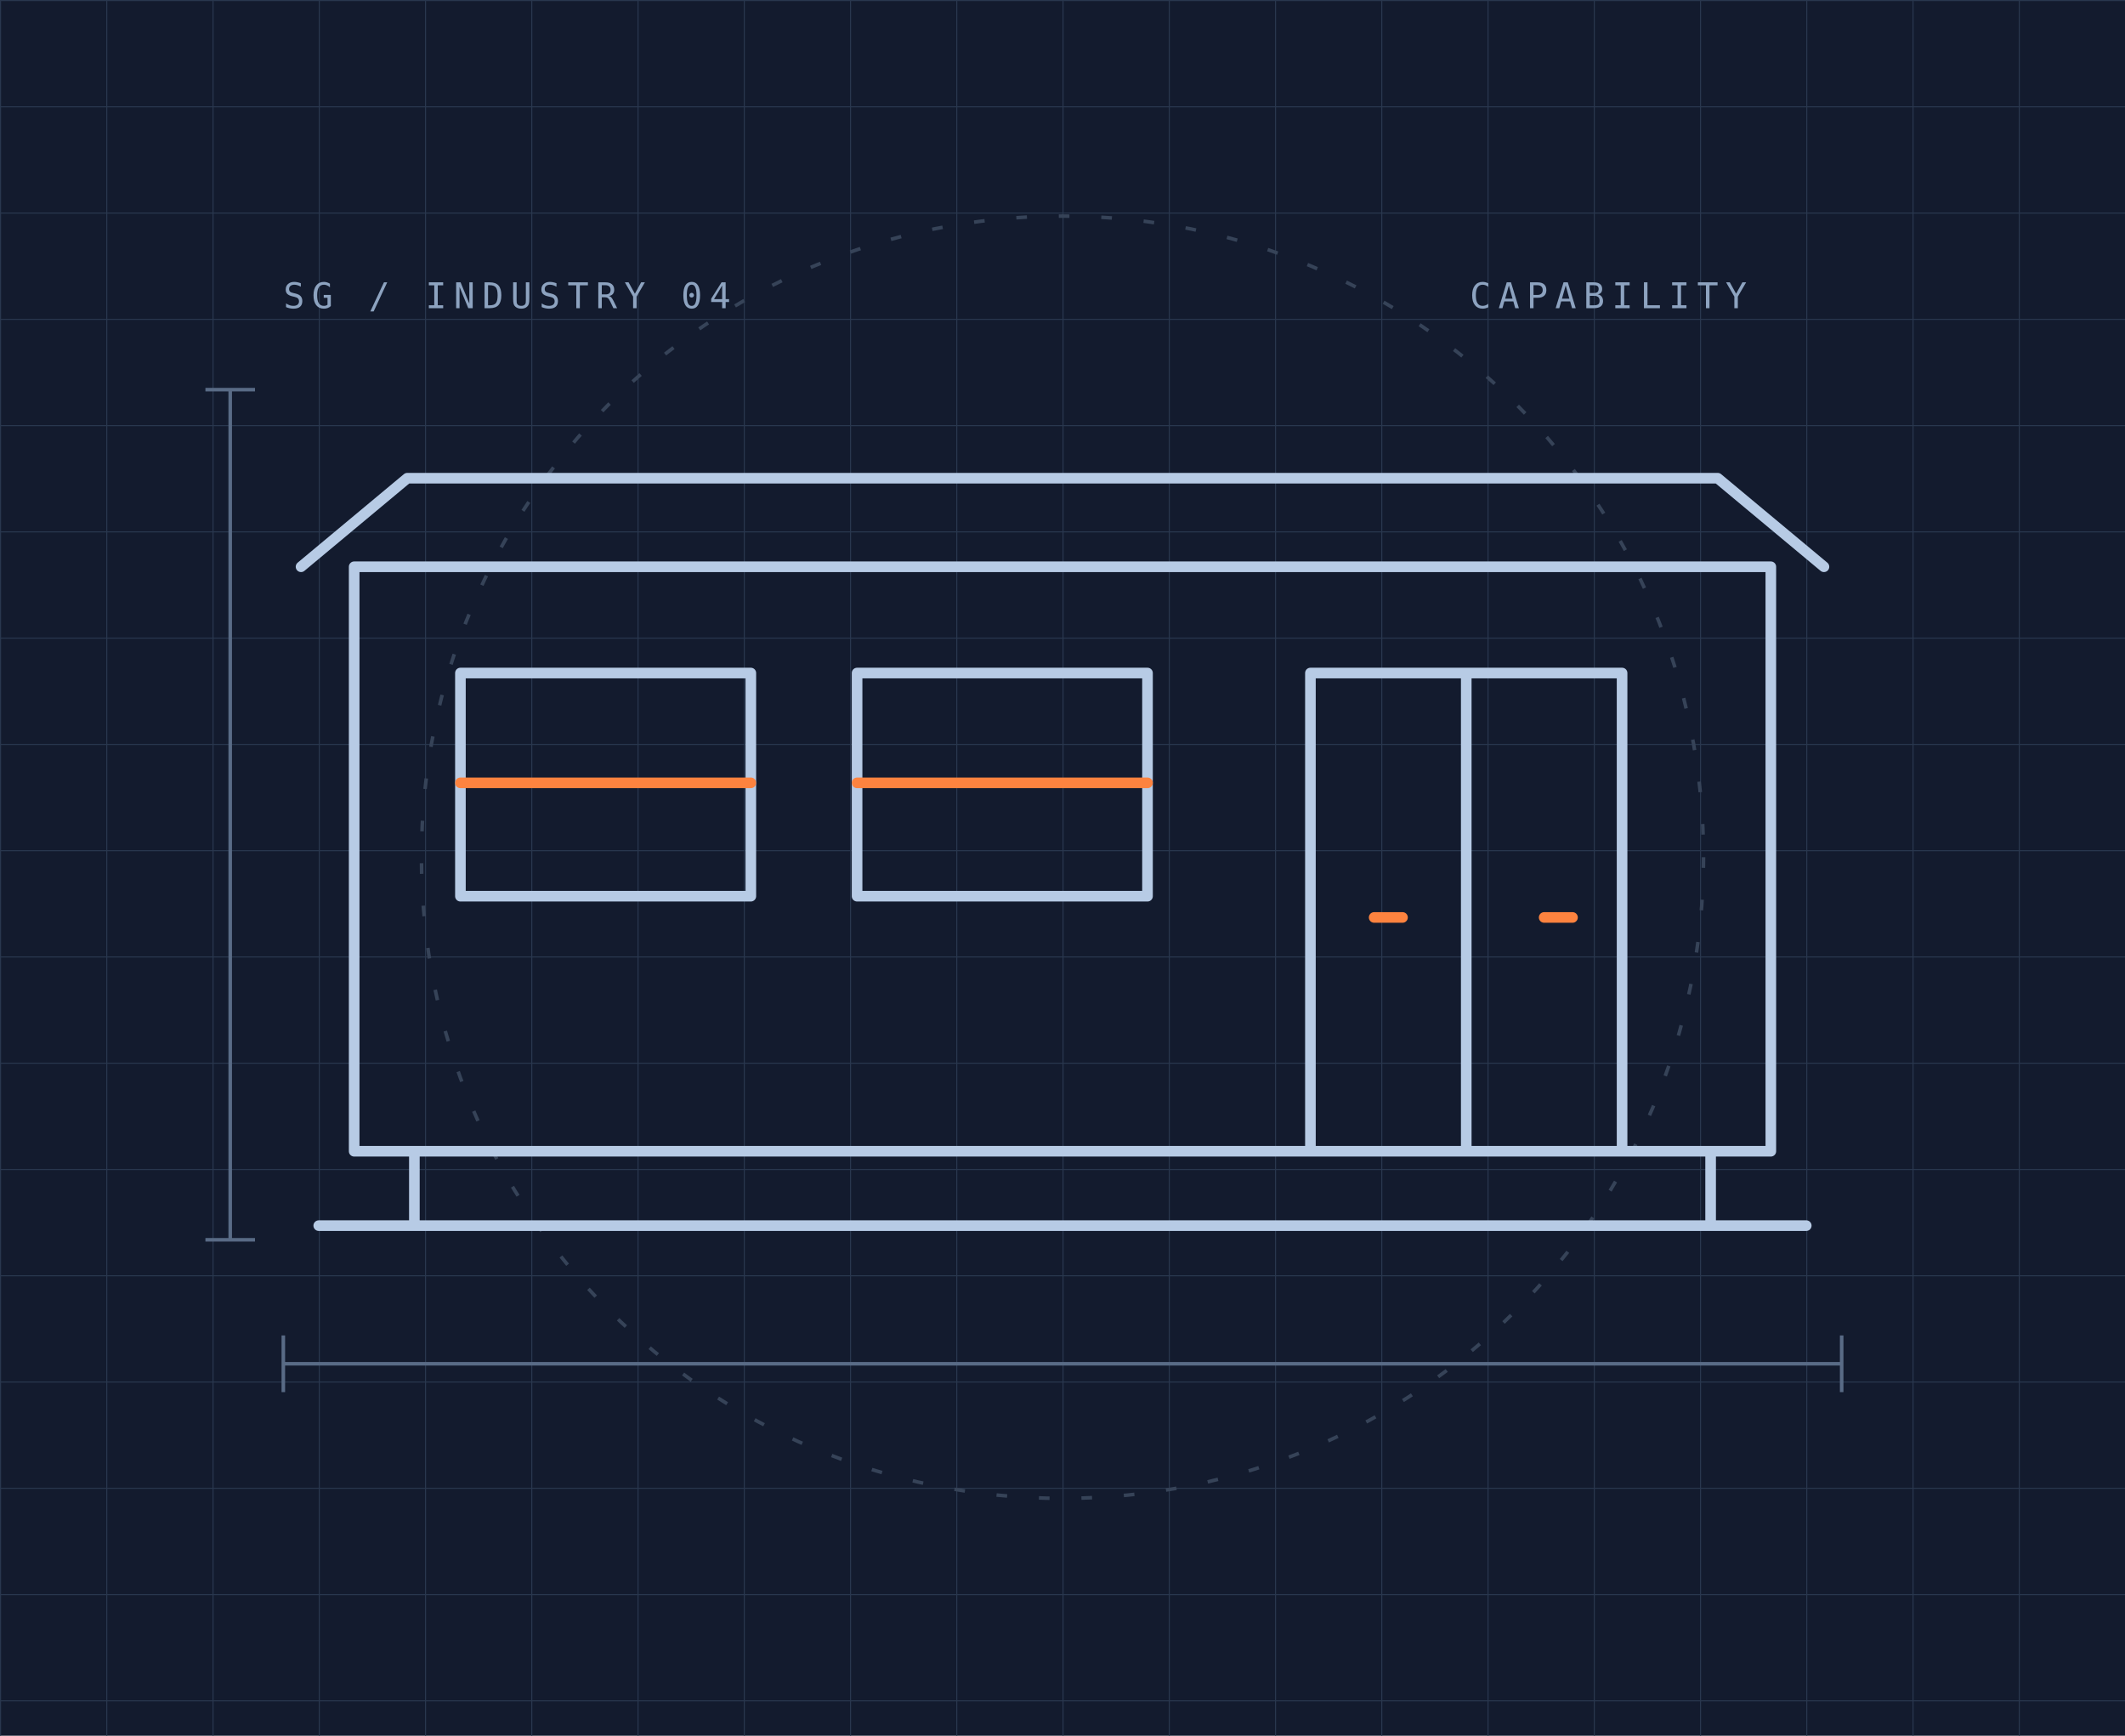
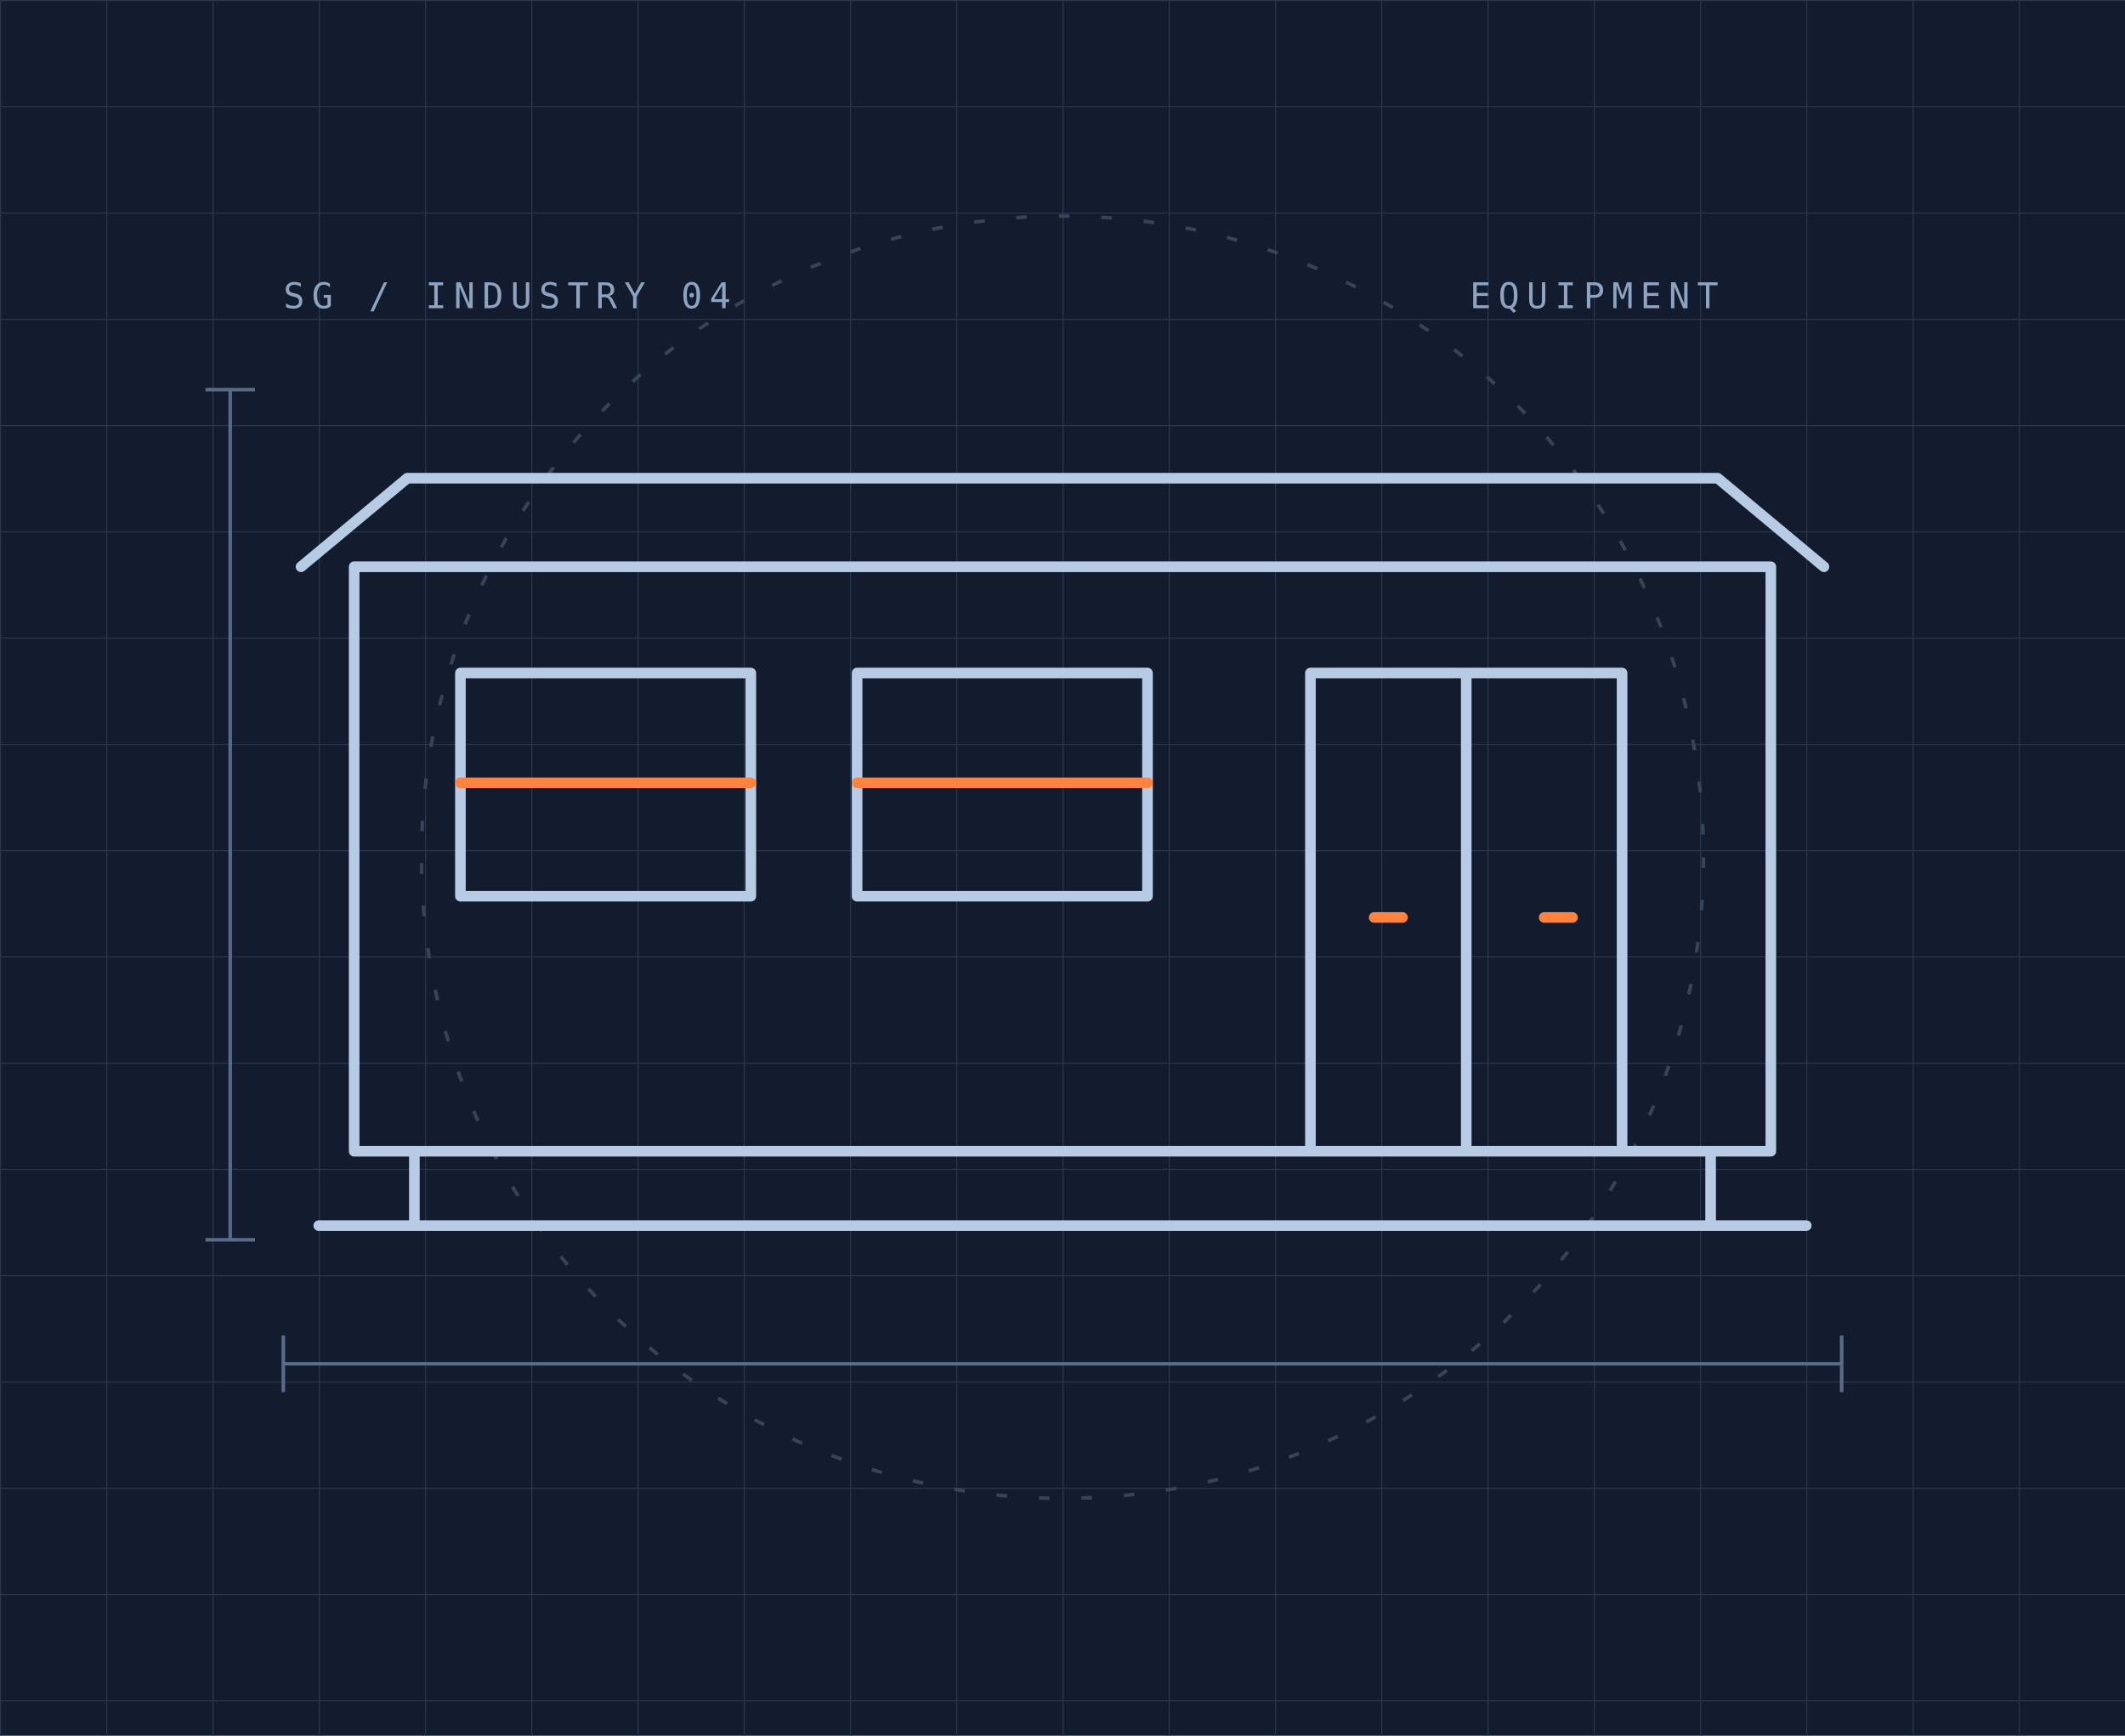
<svg xmlns="http://www.w3.org/2000/svg" viewBox="0 0 600 490" role="img" aria-labelledby="title">
  <defs>
    <pattern id="grid" width="30" height="30" patternUnits="userSpaceOnUse">
      <path d="M30 0H0V30" fill="none" stroke="#29374e" stroke-width=".6" />
    </pattern>
  </defs>
  <rect width="600" height="490" fill="#131b2e" />
  <rect width="600" height="490" fill="url(#grid)" />
  <circle cx="300" cy="242" r="181" fill="none" stroke="#364358" stroke-dasharray="3 9" />
  <style>.hot{stroke:#fd833f}</style>
  <g stroke="#b7cbe5" stroke-width="3" fill="none" stroke-linecap="round" stroke-linejoin="round">
    <path d="M100 160h400v165H100zM85 160l30-25h370l30 25M117 325v20M483 325v20M130 190h82v63h-82zM242 190h82v63h-82zM370 190h88v135h-88zM414 190v135" />
    <path class="hot" d="M130 221h82M242 221h82M388 259h8M436 259h8" />
    <path d="M90 346h420" />
  </g>
  <g stroke="#596b86" fill="none">
    <path d="M80 385H520M80 377v16M520 377v16M65 110v240M58 110h14M58 350h14" />
  </g>
  <g fill="#8da3c0" font-family="monospace" font-size="10" letter-spacing="2">
    <text x="80" y="87">SG / INDUSTRY 04</text>
-     <text x="415" y="87">CAPABILITY</text>
+     <text x="415" y="87">EQUIPMENT</text>
  </g>
</svg>
